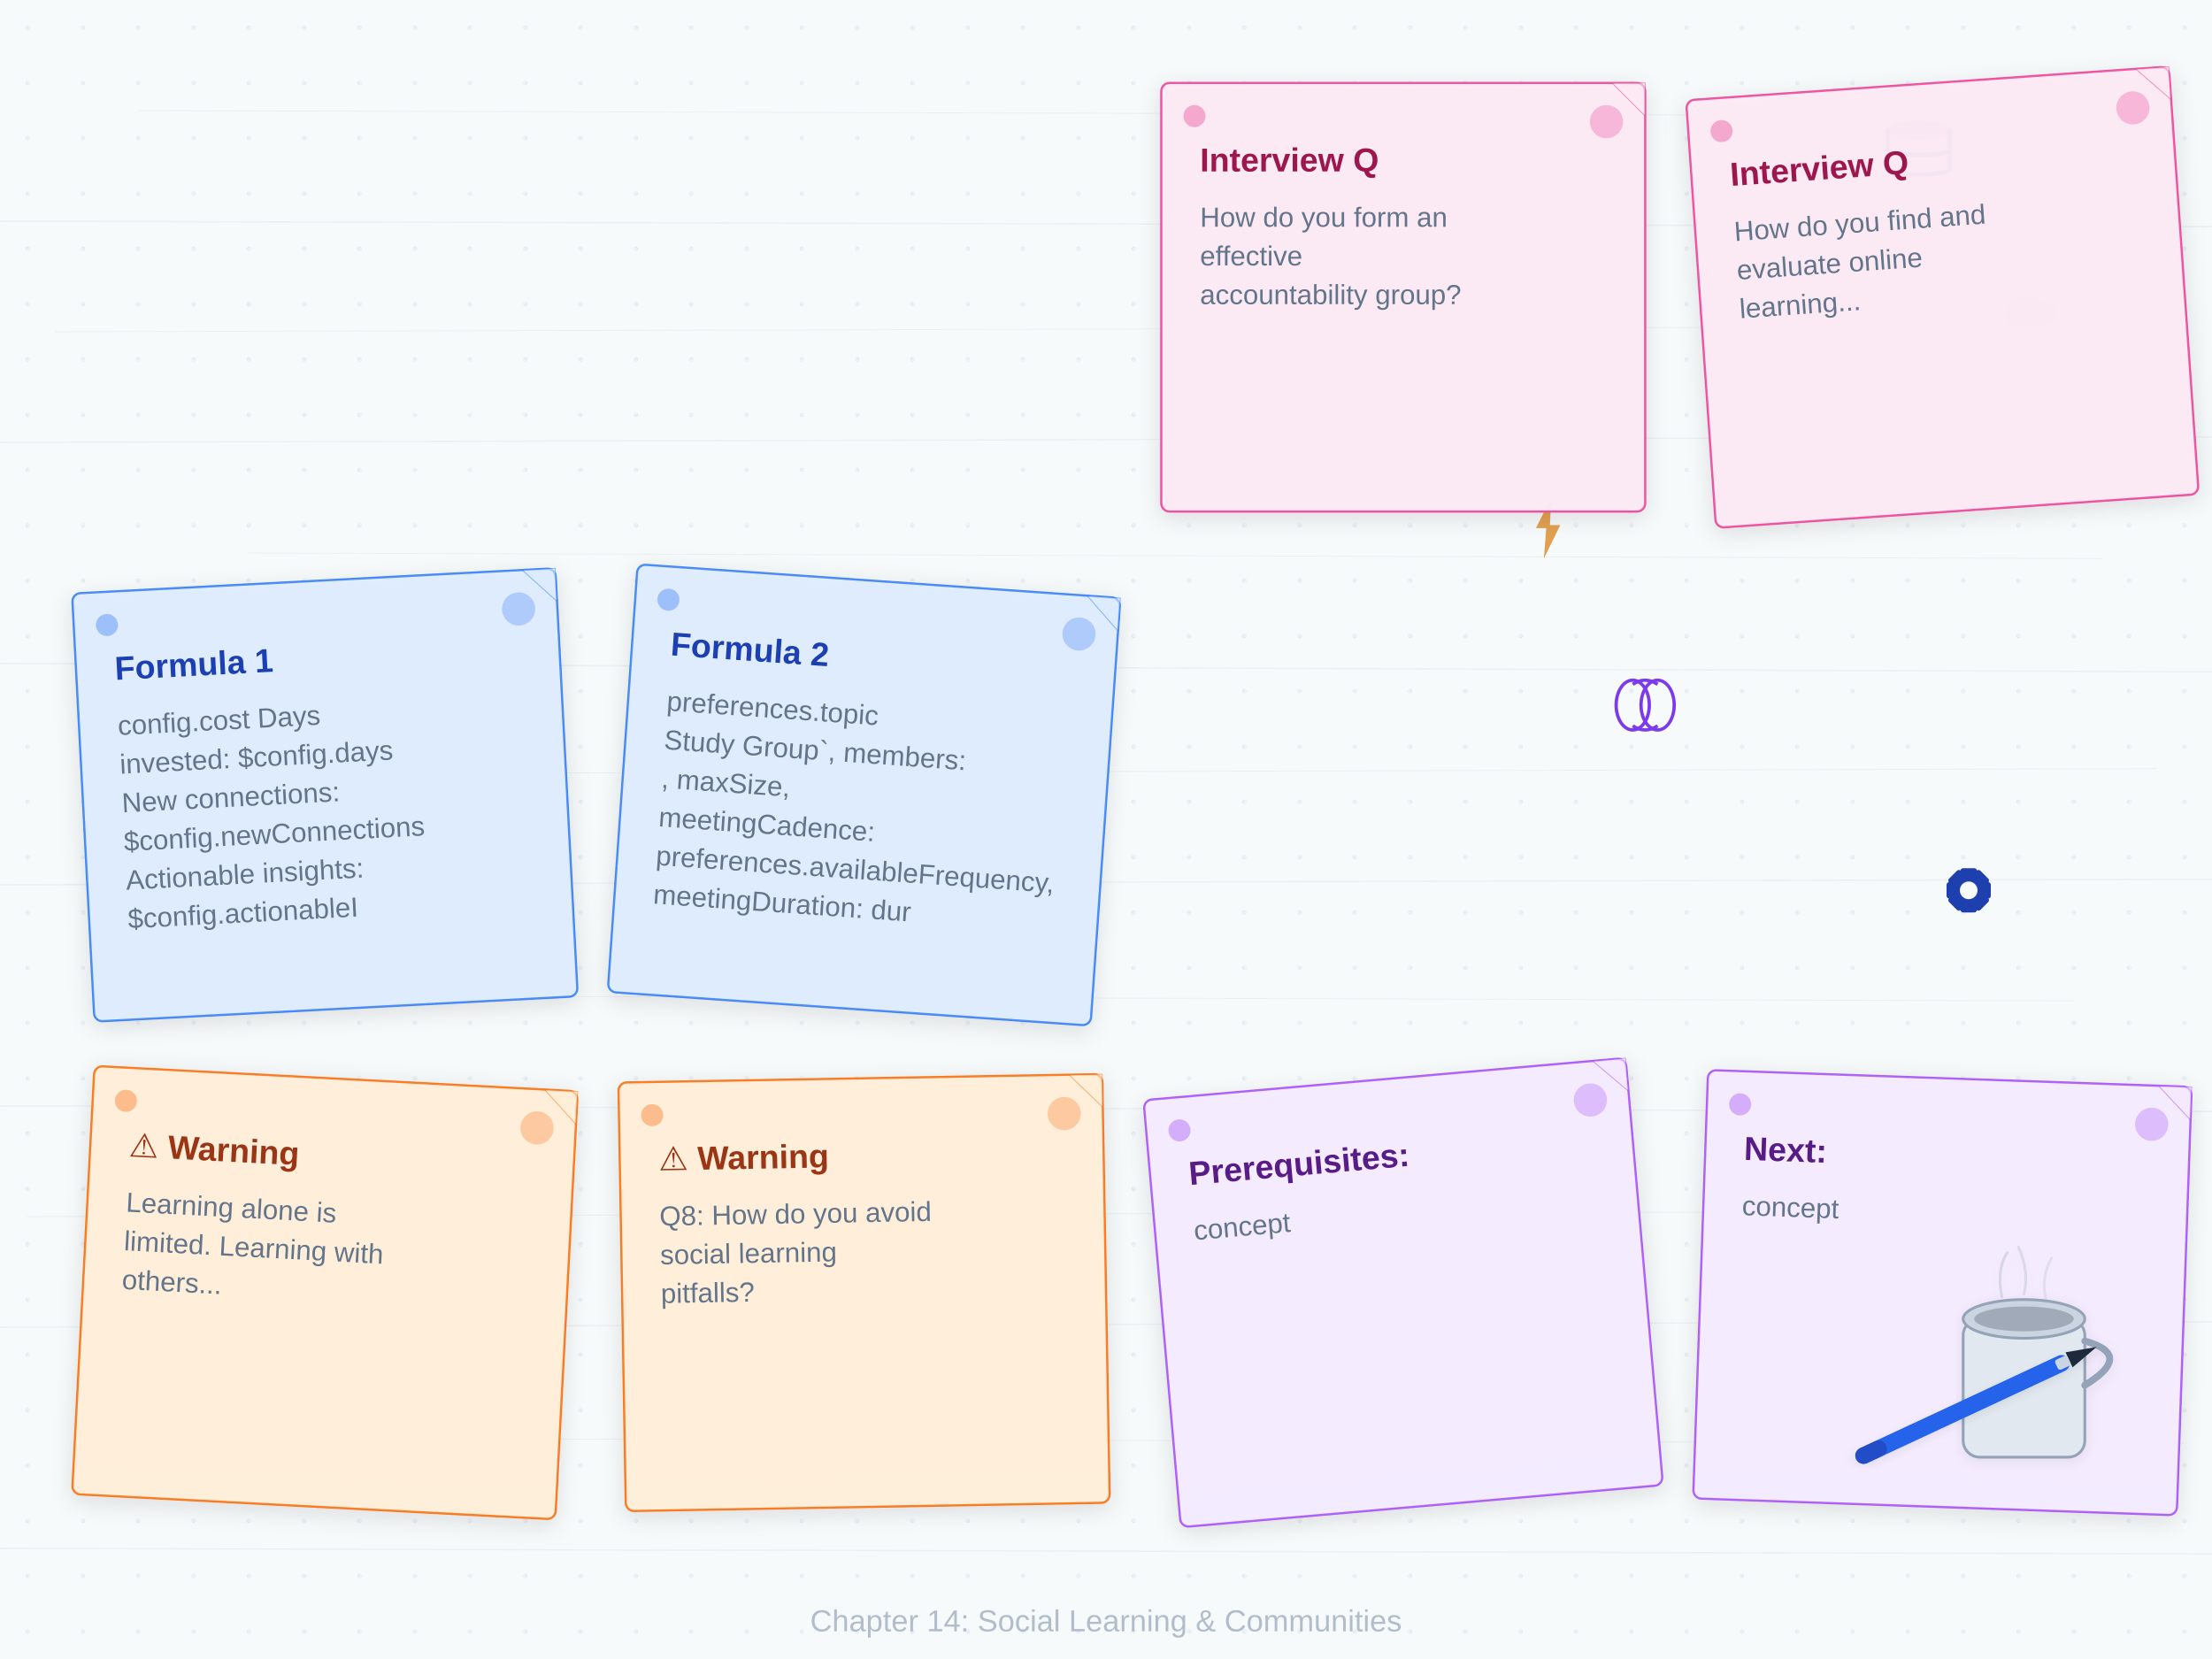
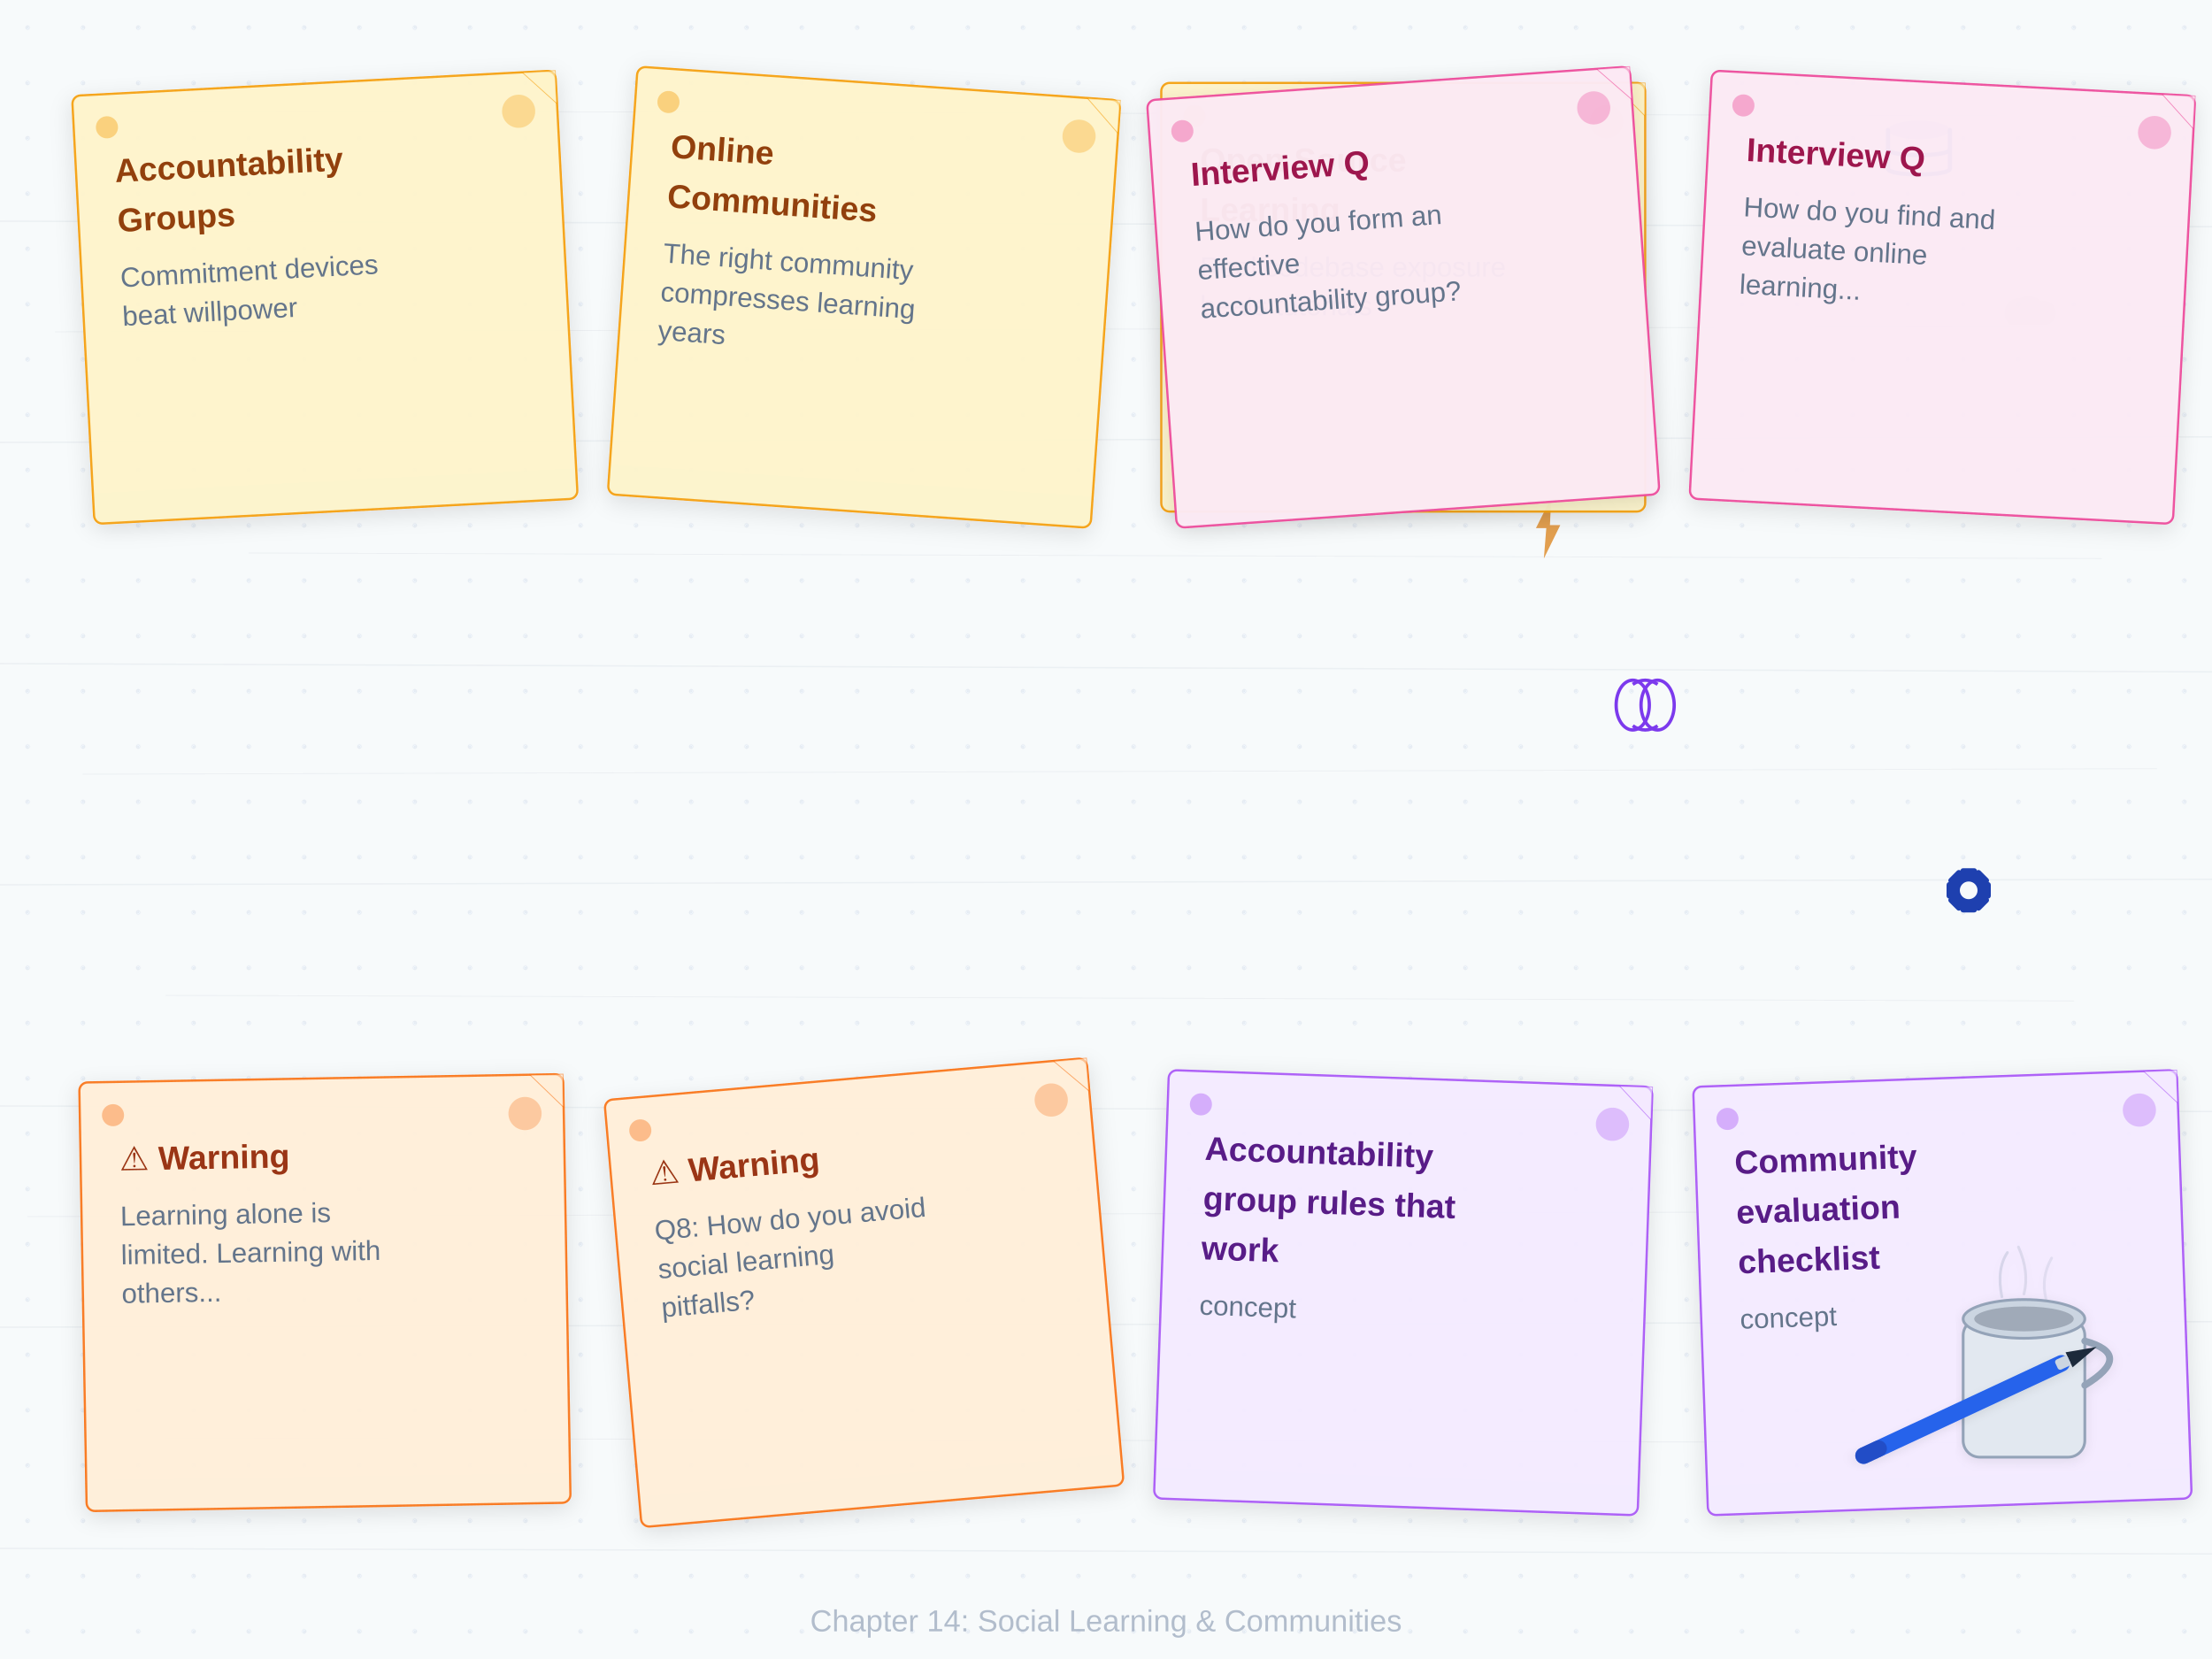
<svg xmlns="http://www.w3.org/2000/svg" width="800" height="600" viewBox="0 0 800 600">
  <defs>
    <linearGradient id="gBlue" x1="0" y1="0" x2="1" y2="1">
      <stop offset="0%" stop-color="#2563eb" />
      <stop offset="100%" stop-color="#60a5fa" />
    </linearGradient>
    <linearGradient id="gGreen" x1="0" y1="0" x2="1" y2="1">
      <stop offset="0%" stop-color="#059669" />
      <stop offset="100%" stop-color="#34d399" />
    </linearGradient>
    <linearGradient id="gOrange" x1="0" y1="0" x2="1" y2="1">
      <stop offset="0%" stop-color="#d97706" />
      <stop offset="100%" stop-color="#fbbf24" />
    </linearGradient>
    <linearGradient id="gPurple" x1="0" y1="0" x2="1" y2="1">
      <stop offset="0%" stop-color="#7c3aed" />
      <stop offset="100%" stop-color="#a78bfa" />
    </linearGradient>
    <linearGradient id="gBg" x1="0" y1="0" x2="0" y2="1">
      <stop offset="0%" stop-color="#ffffff" />
      <stop offset="100%" stop-color="#f8fafc" />
    </linearGradient>
    <filter id="shadowSm" x="-5%" y="-5%" width="115%" height="115%">
      <feDropShadow dx="0" dy="1" stdDeviation="2" flood-opacity="0.08" />
    </filter>
    <filter id="shadowMd" x="-8%" y="-8%" width="120%" height="120%">
      <feDropShadow dx="0" dy="2" stdDeviation="4" flood-opacity="0.12" />
    </filter>
    <filter id="shadowLg" x="-10%" y="-10%" width="125%" height="125%">
      <feDropShadow dx="0" dy="4" stdDeviation="8" flood-opacity="0.15" />
    </filter>
    <marker id="arrowBlue" viewBox="0 0 10 10" refX="8" refY="5" markerWidth="6" markerHeight="6" orient="auto">
      <path d="M0,0 L10,5 L0,10 Z" fill="#2563eb" />
    </marker>
    <marker id="arrowGray" viewBox="0 0 10 10" refX="8" refY="5" markerWidth="6" markerHeight="6" orient="auto">
      <path d="M0,0 L10,5 L0,10 Z" fill="#94a3b8" />
    </marker>
    <pattern id="dotGrid" width="20" height="20" patternUnits="userSpaceOnUse">
      <circle cx="10" cy="10" r="0.8" fill="#e2e8f0" />
    </pattern>
    <pattern id="lineGrid" width="30" height="30" patternUnits="userSpaceOnUse">
      <path d="M 30 0 L 0 0 0 30" fill="none" stroke="#f1f5f9" stroke-width="0.5" />
    </pattern>
  </defs>
  <rect width="800" height="600" fill="#f8fafc" />
  <rect width="800" height="600" fill="url(#dotGrid)" />
  <rect x="0" y="0" width="800" height="600" fill="#f1f5f9" opacity="0.15" />
  <g opacity="0.12" stroke="#94a3b8" stroke-width="0.5" stroke-linecap="round">
    <line x1="0" y1="80" x2="800" y2="82" />
    <line x1="0" y1="160" x2="800" y2="158" />
    <line x1="0" y1="240" x2="800" y2="243" />
    <line x1="0" y1="320" x2="800" y2="318" />
    <line x1="0" y1="400" x2="800" y2="402" />
    <line x1="0" y1="480" x2="800" y2="478" />
    <line x1="0" y1="560" x2="800" y2="562" />
  </g>
  <g opacity="0.08" stroke="#64748b" stroke-width="0.3" stroke-linecap="round">
    <line x1="50" y1="40" x2="770" y2="42" />
    <line x1="20" y1="120" x2="790" y2="118" />
    <line x1="90" y1="200" x2="760" y2="202" />
    <line x1="30" y1="280" x2="780" y2="278" />
    <line x1="60" y1="360" x2="750" y2="362" />
    <line x1="10" y1="440" x2="770" y2="438" />
    <line x1="40" y1="520" x2="790" y2="522" />
  </g>
  <g transform="translate(680,40)">
    <ellipse cx="14" cy="7" rx="11.2" ry="3.36" fill="#2563eb" opacity="0.3" />
    <path d="M2.8,7 L2.8,21 C2.8,23.8 25.2,23.8 25.2,21 L25.2,7" fill="none" stroke="#2563eb" stroke-width="1.5" stroke-linecap="round" />
    <path d="M2.8,14 C2.8,16.8 25.2,16.8 25.2,14" fill="none" stroke="#2563eb" stroke-width="1.5" stroke-linecap="round" />
  </g>
  <g transform="translate(720,100)">
    <path d="M7.2,16.8 A4.8,4.8 0 0,1 10.8,8.4 A6,6 0 0,1 18,9.6 A3.6,3.6 0 0,1 20.4,16.8 Z" fill="#059669" opacity="0.15" stroke="#059669" stroke-width="1.2" />
  </g>
  <g transform="translate(580,240)">
    <ellipse cx="10.5" cy="15" rx="6" ry="9" fill="none" stroke="#7c3aed" stroke-width="1.2" />
    <ellipse cx="19.5" cy="15" rx="6" ry="9" fill="none" stroke="#7c3aed" stroke-width="1.2" />
    <path d="M10.5,7.5 Q15,4.5 19.5,7.5" fill="none" stroke="#7c3aed" stroke-width="1.2" />
    <path d="M10.5,22.5 Q15,25.5 19.5,22.5" fill="none" stroke="#7c3aed" stroke-width="1.2" />
  </g>
  <polygon points="561,180 555.5,191 559.24,191 558.36,202 564.3,189.9 560.56,189.9" fill="#d97706" opacity="0.7" />
  <g transform="translate(712,322)">
    <circle cx="0" cy="0" r="4.2" fill="none" stroke="#1e40af" stroke-width="2" />
    <rect x="4" y="-3" width="4" height="6" rx="1" fill="#1e40af" transform="rotate(0 6 0)" />
    <rect x="2.243" y="1.243" width="4" height="6" rx="1" fill="#1e40af" transform="rotate(45 4.242641 4.242641)" />
    <rect x="-2" y="3" width="4" height="6" rx="1" fill="#1e40af" transform="rotate(90 3.6739403974420594e-16 6)" />
    <rect x="-6.243" y="1.243" width="4" height="6" rx="1" fill="#1e40af" transform="rotate(135 -4.242641 4.242641)" />
    <rect x="-8" y="-3" width="4" height="6" rx="1" fill="#1e40af" transform="rotate(180 -6 7.347880794884119e-16)" />
    <rect x="-6.243" y="-7.243" width="4" height="6" rx="1" fill="#1e40af" transform="rotate(225 -4.242641 -4.242641)" />
    <rect x="-2" y="-9" width="4" height="6" rx="1" fill="#1e40af" transform="rotate(270 -1.102182119232618e-15 -6)" />
    <rect x="2.243" y="-7.243" width="4" height="6" rx="1" fill="#1e40af" transform="rotate(315 4.242641 -4.242641)" />
  </g>
-   <g transform="rotate(-3 117.5 287.5)" filter="url(#shadowMd)">
-     <rect x="30" y="210" width="175" height="155" rx="3" fill="#DBEAFE" stroke="#3b82f6" stroke-width="0.8" opacity="0.96" />
-     <rect x="30" y="210" width="175" height="155" rx="3" fill="url(#gBg)" opacity="0.08" />
-     <path d="M193,210 L205,222 L205,210 Z" fill="#DBEAFE" stroke="#3b82f6" stroke-width="0.3" opacity="0.6" />
-     <circle cx="42" cy="222" r="4" fill="#3b82f6" opacity="0.4" />
-     <circle cx="191" cy="224" r="6" fill="#3b82f6" opacity="0.3" />
-     <text x="44" y="242" font-size="12" font-weight="bold" fill="#1e40af" font-family="Arial, sans-serif">Formula 1</text>
-     <text x="44" y="262" font-size="10" fill="#64748b" font-family="Arial, sans-serif">config.cost Days</text>
-     <text x="44" y="276" font-size="10" fill="#64748b" font-family="Arial, sans-serif">invested: $config.days</text>
-     <text x="44" y="290" font-size="10" fill="#64748b" font-family="Arial, sans-serif">New connections:</text>
-     <text x="44" y="304" font-size="10" fill="#64748b" font-family="Arial, sans-serif">$config.newConnections</text>
-     <text x="44" y="318" font-size="10" fill="#64748b" font-family="Arial, sans-serif">Actionable insights:</text>
-     <text x="44" y="332" font-size="10" fill="#64748b" font-family="Arial, sans-serif">$config.actionableI</text>
-   </g>
-   <g transform="rotate(4 312.5 287.5)" filter="url(#shadowMd)">
-     <rect x="225" y="210" width="175" height="155" rx="3" fill="#DBEAFE" stroke="#3b82f6" stroke-width="0.8" opacity="0.96" />
-     <rect x="225" y="210" width="175" height="155" rx="3" fill="url(#gBg)" opacity="0.08" />
-     <path d="M388,210 L400,222 L400,210 Z" fill="#DBEAFE" stroke="#3b82f6" stroke-width="0.3" opacity="0.6" />
-     <circle cx="237" cy="222" r="4" fill="#3b82f6" opacity="0.4" />
-     <circle cx="386" cy="224" r="6" fill="#3b82f6" opacity="0.3" />
-     <text x="239" y="242" font-size="12" font-weight="bold" fill="#1e40af" font-family="Arial, sans-serif">Formula 2</text>
-     <text x="239" y="262" font-size="10" fill="#64748b" font-family="Arial, sans-serif">preferences.topic</text>
-     <text x="239" y="276" font-size="10" fill="#64748b" font-family="Arial, sans-serif">Study Group`, members:</text>
-     <text x="239" y="290" font-size="10" fill="#64748b" font-family="Arial, sans-serif">, maxSize,</text>
-     <text x="239" y="304" font-size="10" fill="#64748b" font-family="Arial, sans-serif">meetingCadence:</text>
-     <text x="239" y="318" font-size="10" fill="#64748b" font-family="Arial, sans-serif">preferences.availableFrequency,</text>
-     <text x="239" y="332" font-size="10" fill="#64748b" font-family="Arial, sans-serif">meetingDuration: dur</text>
+   <g transform="rotate(-3 117.5 107.5)" filter="url(#shadowMd)">
+     <rect x="30" y="30" width="175" height="155" rx="3" fill="#FEF3C7" stroke="#f59e0b" stroke-width="0.8" opacity="0.96" />
+     <rect x="30" y="30" width="175" height="155" rx="3" fill="url(#gBg)" opacity="0.08" />
+     <path d="M193,30 L205,42 L205,30 Z" fill="#FEF3C7" stroke="#f59e0b" stroke-width="0.3" opacity="0.6" />
+     <circle cx="42" cy="42" r="4" fill="#f59e0b" opacity="0.4" />
+     <circle cx="191" cy="44" r="6" fill="#f59e0b" opacity="0.3" />
+     <text x="44" y="62" font-size="12" font-weight="bold" fill="#92400e" font-family="Arial, sans-serif">Accountability</text>
+     <text x="44" y="80" font-size="12" font-weight="bold" fill="#92400e" font-family="Arial, sans-serif">Groups</text>
+     <text x="44" y="100" font-size="10" fill="#64748b" font-family="Arial, sans-serif">Commitment devices</text>
+     <text x="44" y="114" font-size="10" fill="#64748b" font-family="Arial, sans-serif">beat willpower</text>
+   </g>
+   <g transform="rotate(4 312.5 107.5)" filter="url(#shadowMd)">
+     <rect x="225" y="30" width="175" height="155" rx="3" fill="#FEF3C7" stroke="#f59e0b" stroke-width="0.8" opacity="0.96" />
+     <rect x="225" y="30" width="175" height="155" rx="3" fill="url(#gBg)" opacity="0.08" />
+     <path d="M388,30 L400,42 L400,30 Z" fill="#FEF3C7" stroke="#f59e0b" stroke-width="0.3" opacity="0.6" />
+     <circle cx="237" cy="42" r="4" fill="#f59e0b" opacity="0.4" />
+     <circle cx="386" cy="44" r="6" fill="#f59e0b" opacity="0.3" />
+     <text x="239" y="62" font-size="12" font-weight="bold" fill="#92400e" font-family="Arial, sans-serif">Online</text>
+     <text x="239" y="80" font-size="12" font-weight="bold" fill="#92400e" font-family="Arial, sans-serif">Communities</text>
+     <text x="239" y="100" font-size="10" fill="#64748b" font-family="Arial, sans-serif">The right community</text>
+     <text x="239" y="114" font-size="10" fill="#64748b" font-family="Arial, sans-serif">compresses learning</text>
+     <text x="239" y="128" font-size="10" fill="#64748b" font-family="Arial, sans-serif">years</text>
  </g>
  <g transform="rotate(0 507.5 107.5)" filter="url(#shadowMd)">
+     <rect x="420" y="30" width="175" height="155" rx="3" fill="#FEF3C7" stroke="#f59e0b" stroke-width="0.8" opacity="0.96" />
+     <rect x="420" y="30" width="175" height="155" rx="3" fill="url(#gBg)" opacity="0.08" />
+     <path d="M583,30 L595,42 L595,30 Z" fill="#FEF3C7" stroke="#f59e0b" stroke-width="0.3" opacity="0.6" />
+     <circle cx="432" cy="42" r="4" fill="#f59e0b" opacity="0.4" />
+     <circle cx="581" cy="44" r="6" fill="#f59e0b" opacity="0.3" />
+     <text x="434" y="62" font-size="12" font-weight="bold" fill="#92400e" font-family="Arial, sans-serif">Open Source</text>
+     <text x="434" y="80" font-size="12" font-weight="bold" fill="#92400e" font-family="Arial, sans-serif">Learning</text>
+     <text x="434" y="100" font-size="10" fill="#64748b" font-family="Arial, sans-serif">Real codebase exposure</text>
+     <text x="434" y="114" font-size="10" fill="#64748b" font-family="Arial, sans-serif">beats tutorials</text>
+   </g>
+   <g transform="rotate(-4 507.5 107.5)" filter="url(#shadowMd)">
    <rect x="420" y="30" width="175" height="155" rx="3" fill="#FCE7F3" stroke="#ec4899" stroke-width="0.8" opacity="0.96" />
    <rect x="420" y="30" width="175" height="155" rx="3" fill="url(#gBg)" opacity="0.08" />
    <path d="M583,30 L595,42 L595,30 Z" fill="#FCE7F3" stroke="#ec4899" stroke-width="0.3" opacity="0.6" />
    <circle cx="432" cy="42" r="4" fill="#ec4899" opacity="0.4" />
    <circle cx="581" cy="44" r="6" fill="#ec4899" opacity="0.3" />
    <text x="434" y="62" font-size="12" font-weight="bold" fill="#9d174d" font-family="Arial, sans-serif">Interview Q</text>
    <text x="434" y="82" font-size="10" fill="#64748b" font-family="Arial, sans-serif">How do you form an</text>
    <text x="434" y="96" font-size="10" fill="#64748b" font-family="Arial, sans-serif">effective</text>
    <text x="434" y="110" font-size="10" fill="#64748b" font-family="Arial, sans-serif">accountability group?</text>
  </g>
-   <g transform="rotate(-4 702.5 107.5)" filter="url(#shadowMd)">
+   <g transform="rotate(3 702.5 107.5)" filter="url(#shadowMd)">
    <rect x="615" y="30" width="175" height="155" rx="3" fill="#FCE7F3" stroke="#ec4899" stroke-width="0.8" opacity="0.96" />
    <rect x="615" y="30" width="175" height="155" rx="3" fill="url(#gBg)" opacity="0.08" />
    <path d="M778,30 L790,42 L790,30 Z" fill="#FCE7F3" stroke="#ec4899" stroke-width="0.3" opacity="0.6" />
    <circle cx="627" cy="42" r="4" fill="#ec4899" opacity="0.4" />
    <circle cx="776" cy="44" r="6" fill="#ec4899" opacity="0.3" />
    <text x="629" y="62" font-size="12" font-weight="bold" fill="#9d174d" font-family="Arial, sans-serif">Interview Q</text>
    <text x="629" y="82" font-size="10" fill="#64748b" font-family="Arial, sans-serif">How do you find and</text>
    <text x="629" y="96" font-size="10" fill="#64748b" font-family="Arial, sans-serif">evaluate online</text>
    <text x="629" y="110" font-size="10" fill="#64748b" font-family="Arial, sans-serif">learning...</text>
  </g>
-   <g transform="rotate(3 117.5 467.5)" filter="url(#shadowMd)">
+   <g transform="rotate(-1 117.5 467.5)" filter="url(#shadowMd)">
    <rect x="30" y="390" width="175" height="155" rx="3" fill="#FFEDD5" stroke="#f97316" stroke-width="0.8" opacity="0.96" />
    <rect x="30" y="390" width="175" height="155" rx="3" fill="url(#gBg)" opacity="0.08" />
    <path d="M193,390 L205,402 L205,390 Z" fill="#FFEDD5" stroke="#f97316" stroke-width="0.3" opacity="0.6" />
    <circle cx="42" cy="402" r="4" fill="#f97316" opacity="0.4" />
    <circle cx="191" cy="404" r="6" fill="#f97316" opacity="0.3" />
    <text x="44" y="422" font-size="12" font-weight="bold" fill="#9a3412" font-family="Arial, sans-serif">⚠ Warning</text>
    <text x="44" y="442" font-size="10" fill="#64748b" font-family="Arial, sans-serif">Learning alone is</text>
    <text x="44" y="456" font-size="10" fill="#64748b" font-family="Arial, sans-serif">limited. Learning with</text>
    <text x="44" y="470" font-size="10" fill="#64748b" font-family="Arial, sans-serif">others...</text>
  </g>
-   <g transform="rotate(-1 312.5 467.5)" filter="url(#shadowMd)">
+   <g transform="rotate(-5 312.5 467.5)" filter="url(#shadowMd)">
    <rect x="225" y="390" width="175" height="155" rx="3" fill="#FFEDD5" stroke="#f97316" stroke-width="0.8" opacity="0.96" />
    <rect x="225" y="390" width="175" height="155" rx="3" fill="url(#gBg)" opacity="0.08" />
    <path d="M388,390 L400,402 L400,390 Z" fill="#FFEDD5" stroke="#f97316" stroke-width="0.3" opacity="0.6" />
    <circle cx="237" cy="402" r="4" fill="#f97316" opacity="0.4" />
    <circle cx="386" cy="404" r="6" fill="#f97316" opacity="0.3" />
    <text x="239" y="422" font-size="12" font-weight="bold" fill="#9a3412" font-family="Arial, sans-serif">⚠ Warning</text>
    <text x="239" y="442" font-size="10" fill="#64748b" font-family="Arial, sans-serif">Q8: How do you avoid</text>
    <text x="239" y="456" font-size="10" fill="#64748b" font-family="Arial, sans-serif">social learning</text>
    <text x="239" y="470" font-size="10" fill="#64748b" font-family="Arial, sans-serif">pitfalls?</text>
  </g>
-   <g transform="rotate(-5 507.5 467.5)" filter="url(#shadowMd)">
+   <g transform="rotate(2 507.5 467.5)" filter="url(#shadowMd)">
    <rect x="420" y="390" width="175" height="155" rx="3" fill="#F3E8FF" stroke="#a855f7" stroke-width="0.8" opacity="0.96" />
    <rect x="420" y="390" width="175" height="155" rx="3" fill="url(#gBg)" opacity="0.08" />
    <path d="M583,390 L595,402 L595,390 Z" fill="#F3E8FF" stroke="#a855f7" stroke-width="0.3" opacity="0.6" />
    <circle cx="432" cy="402" r="4" fill="#a855f7" opacity="0.4" />
    <circle cx="581" cy="404" r="6" fill="#a855f7" opacity="0.3" />
-     <text x="434" y="422" font-size="12" font-weight="bold" fill="#581c87" font-family="Arial, sans-serif">Prerequisites:</text>
-     <text x="434" y="442" font-size="10" fill="#64748b" font-family="Arial, sans-serif">concept</text>
-   </g>
-   <g transform="rotate(2 702.5 467.5)" filter="url(#shadowMd)">
+     <text x="434" y="422" font-size="12" font-weight="bold" fill="#581c87" font-family="Arial, sans-serif">Accountability</text>
+     <text x="434" y="440" font-size="12" font-weight="bold" fill="#581c87" font-family="Arial, sans-serif">group rules that</text>
+     <text x="434" y="458" font-size="12" font-weight="bold" fill="#581c87" font-family="Arial, sans-serif">work</text>
+     <text x="434" y="478" font-size="10" fill="#64748b" font-family="Arial, sans-serif">concept</text>
+   </g>
+   <g transform="rotate(-2 702.5 467.5)" filter="url(#shadowMd)">
    <rect x="615" y="390" width="175" height="155" rx="3" fill="#F3E8FF" stroke="#a855f7" stroke-width="0.8" opacity="0.96" />
    <rect x="615" y="390" width="175" height="155" rx="3" fill="url(#gBg)" opacity="0.08" />
    <path d="M778,390 L790,402 L790,390 Z" fill="#F3E8FF" stroke="#a855f7" stroke-width="0.3" opacity="0.6" />
    <circle cx="627" cy="402" r="4" fill="#a855f7" opacity="0.4" />
    <circle cx="776" cy="404" r="6" fill="#a855f7" opacity="0.3" />
-     <text x="629" y="422" font-size="12" font-weight="bold" fill="#581c87" font-family="Arial, sans-serif">Next:</text>
-     <text x="629" y="442" font-size="10" fill="#64748b" font-family="Arial, sans-serif">concept</text>
+     <text x="629" y="422" font-size="12" font-weight="bold" fill="#581c87" font-family="Arial, sans-serif">Community</text>
+     <text x="629" y="440" font-size="12" font-weight="bold" fill="#581c87" font-family="Arial, sans-serif">evaluation</text>
+     <text x="629" y="458" font-size="12" font-weight="bold" fill="#581c87" font-family="Arial, sans-serif">checklist</text>
+     <text x="629" y="478" font-size="10" fill="#64748b" font-family="Arial, sans-serif">concept</text>
  </g>
  <g transform="translate(710, 465)" filter="url(#shadowSm)">
    <rect x="0" y="12" width="44" height="50" rx="6" fill="#e2e8f0" stroke="#94a3b8" stroke-width="1" />
    <path d="M44,20 Q62,25 44,36" fill="none" stroke="#94a3b8" stroke-width="2.5" stroke-linecap="round" />
    <ellipse cx="22" cy="12" rx="22" ry="7" fill="#cbd5e1" stroke="#94a3b8" stroke-width="1" />
    <ellipse cx="22" cy="12" rx="18" ry="4.5" fill="#1e293b" opacity="0.25" />
    <path d="M14,4 Q12,-6 16,-12" fill="none" stroke="#94a3b8" stroke-width="1" opacity="0.3" stroke-linecap="round" />
    <path d="M22,3 Q24,-5 20,-14" fill="none" stroke="#94a3b8" stroke-width="1" opacity="0.25" stroke-linecap="round" />
    <path d="M30,5 Q28,-3 32,-10" fill="none" stroke="#94a3b8" stroke-width="1" opacity="0.2" stroke-linecap="round" />
  </g>
  <g transform="translate(670, 525) rotate(-25)" filter="url(#shadowSm)">
    <rect x="0" y="0" width="85" height="6" rx="3" fill="#2563eb" />
    <rect x="0" y="0" width="12" height="6" rx="3" fill="#1e40af" opacity="0.6" />
    <polygon points="85,0 96,3 85,6" fill="#1e293b" />
    <rect x="80" y="1" width="5" height="4" rx="1" fill="#cbd5e1" />
  </g>
  <text x="400" y="590" font-size="11" fill="#94a3b8" text-anchor="middle" font-family="Arial, sans-serif" opacity="0.7">Chapter 14: Social Learning &amp; Communities</text>
</svg>
